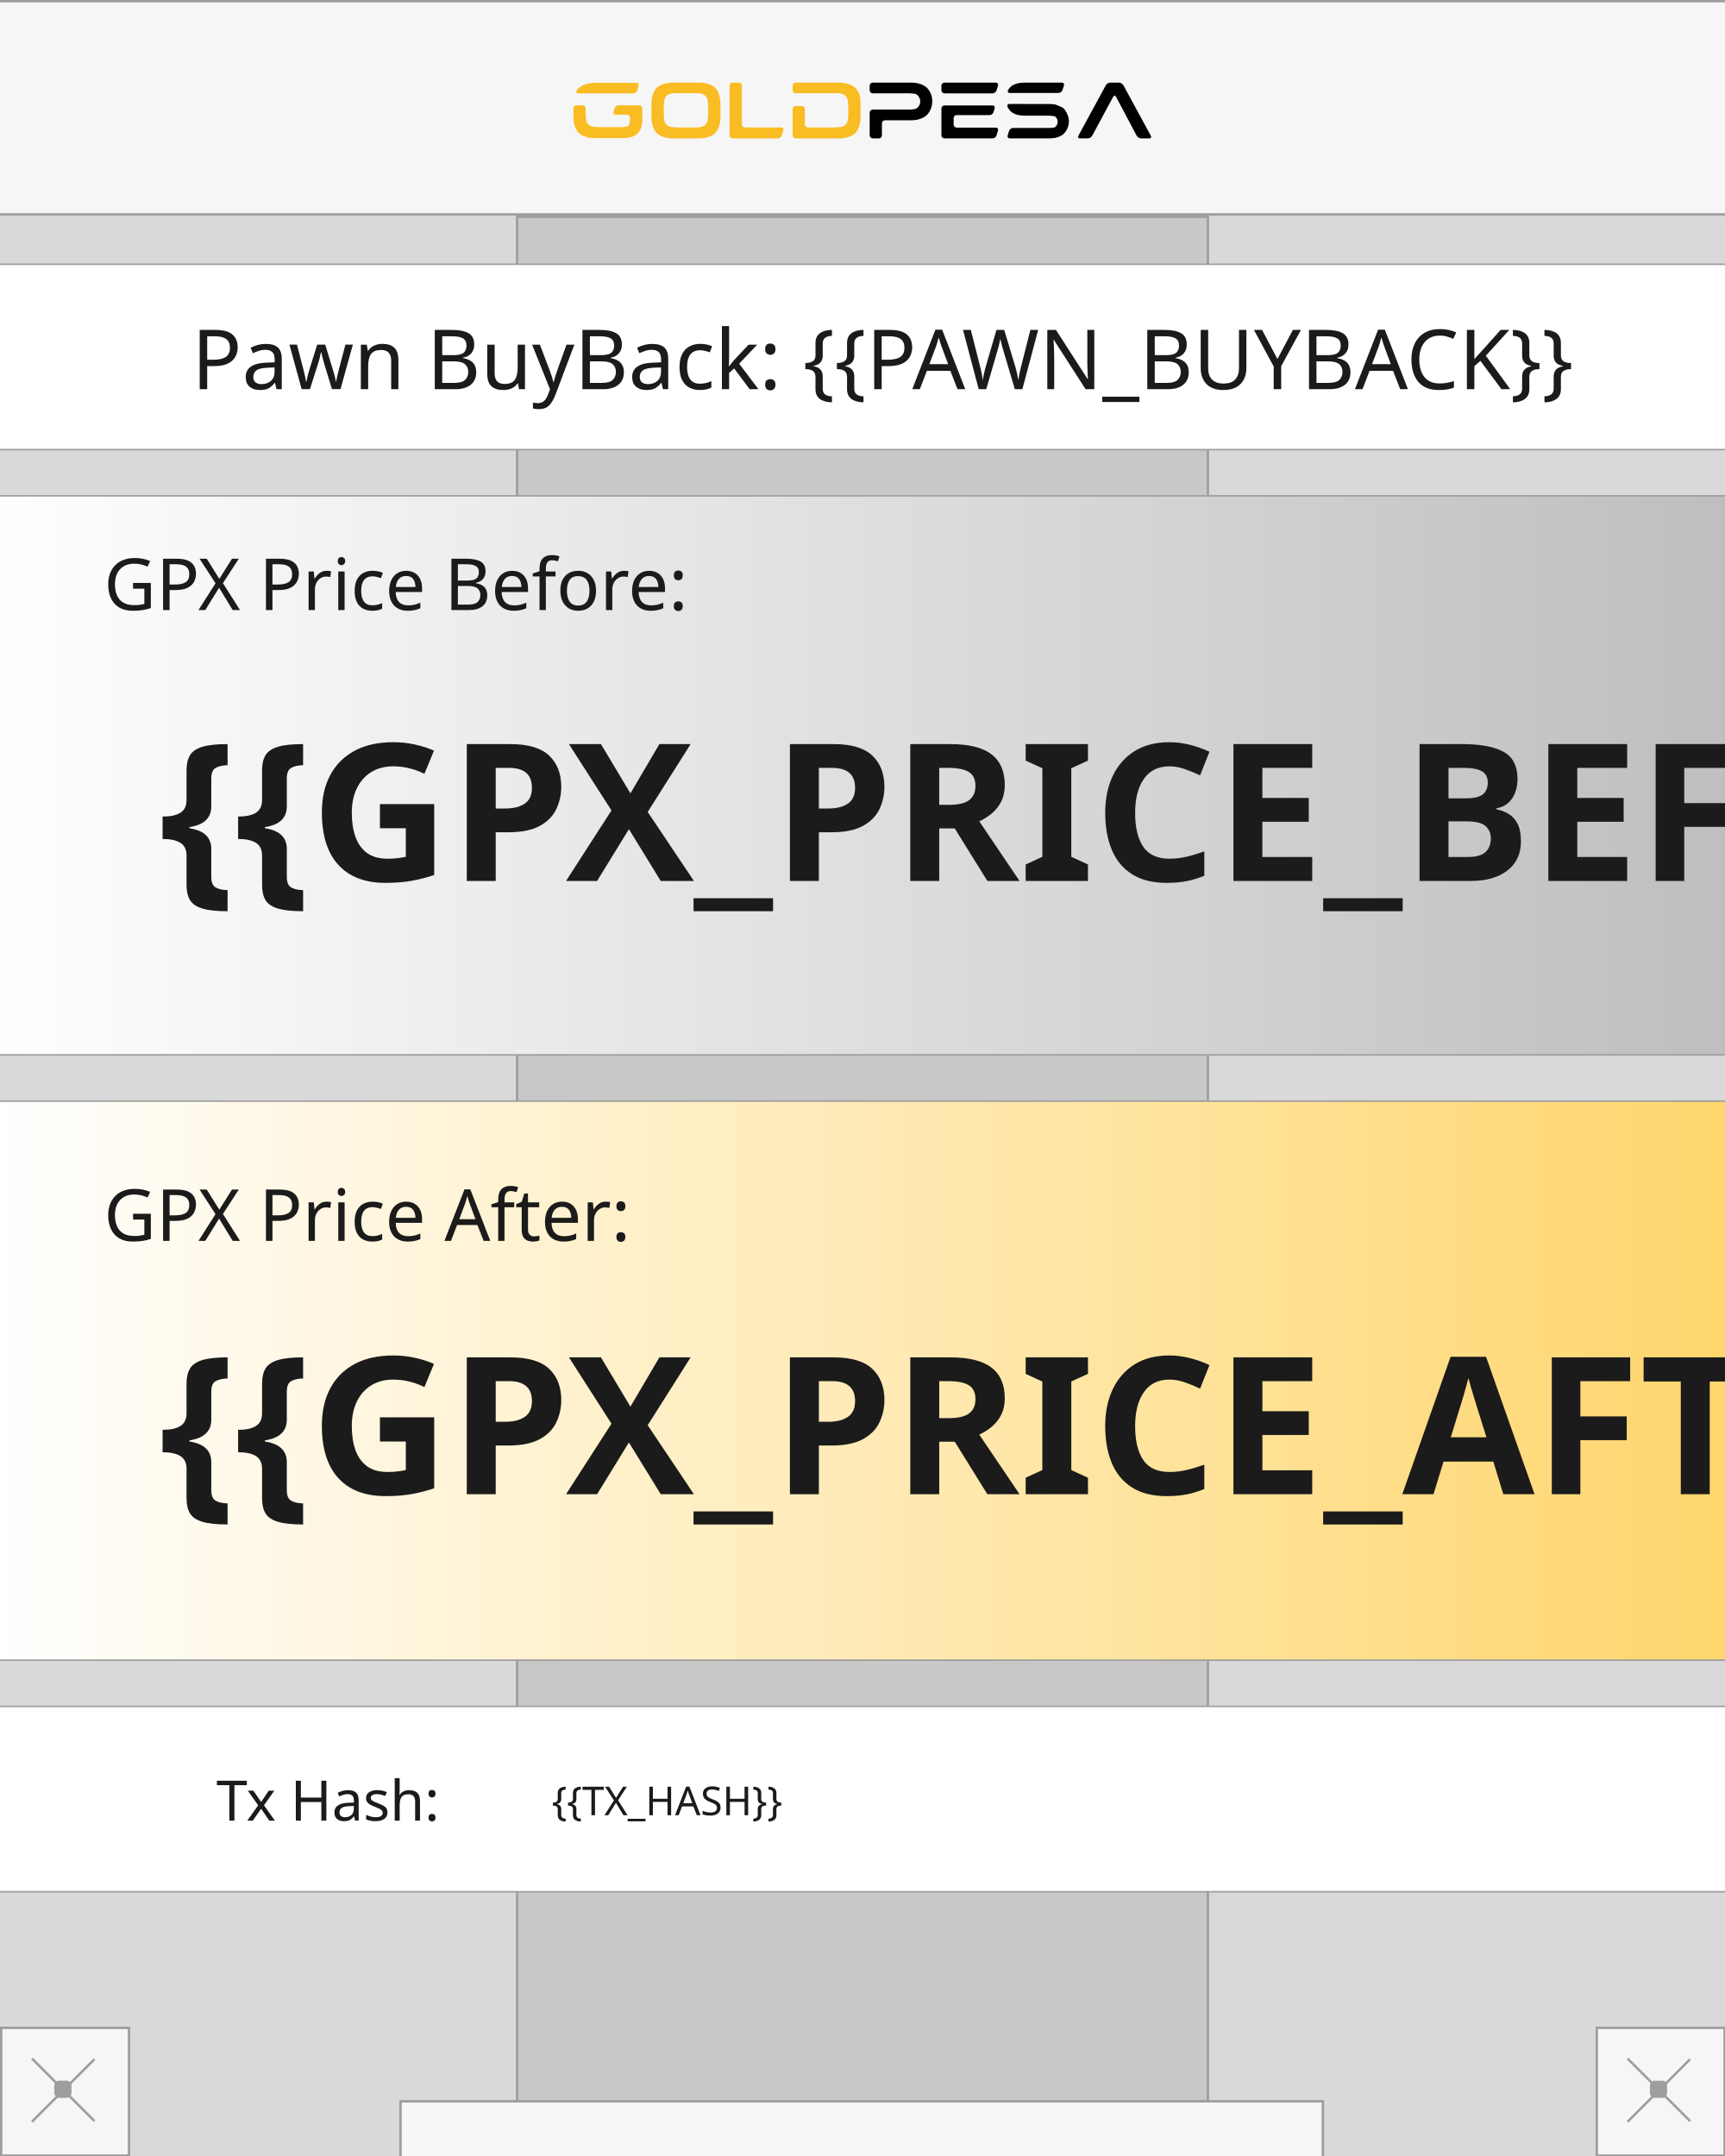
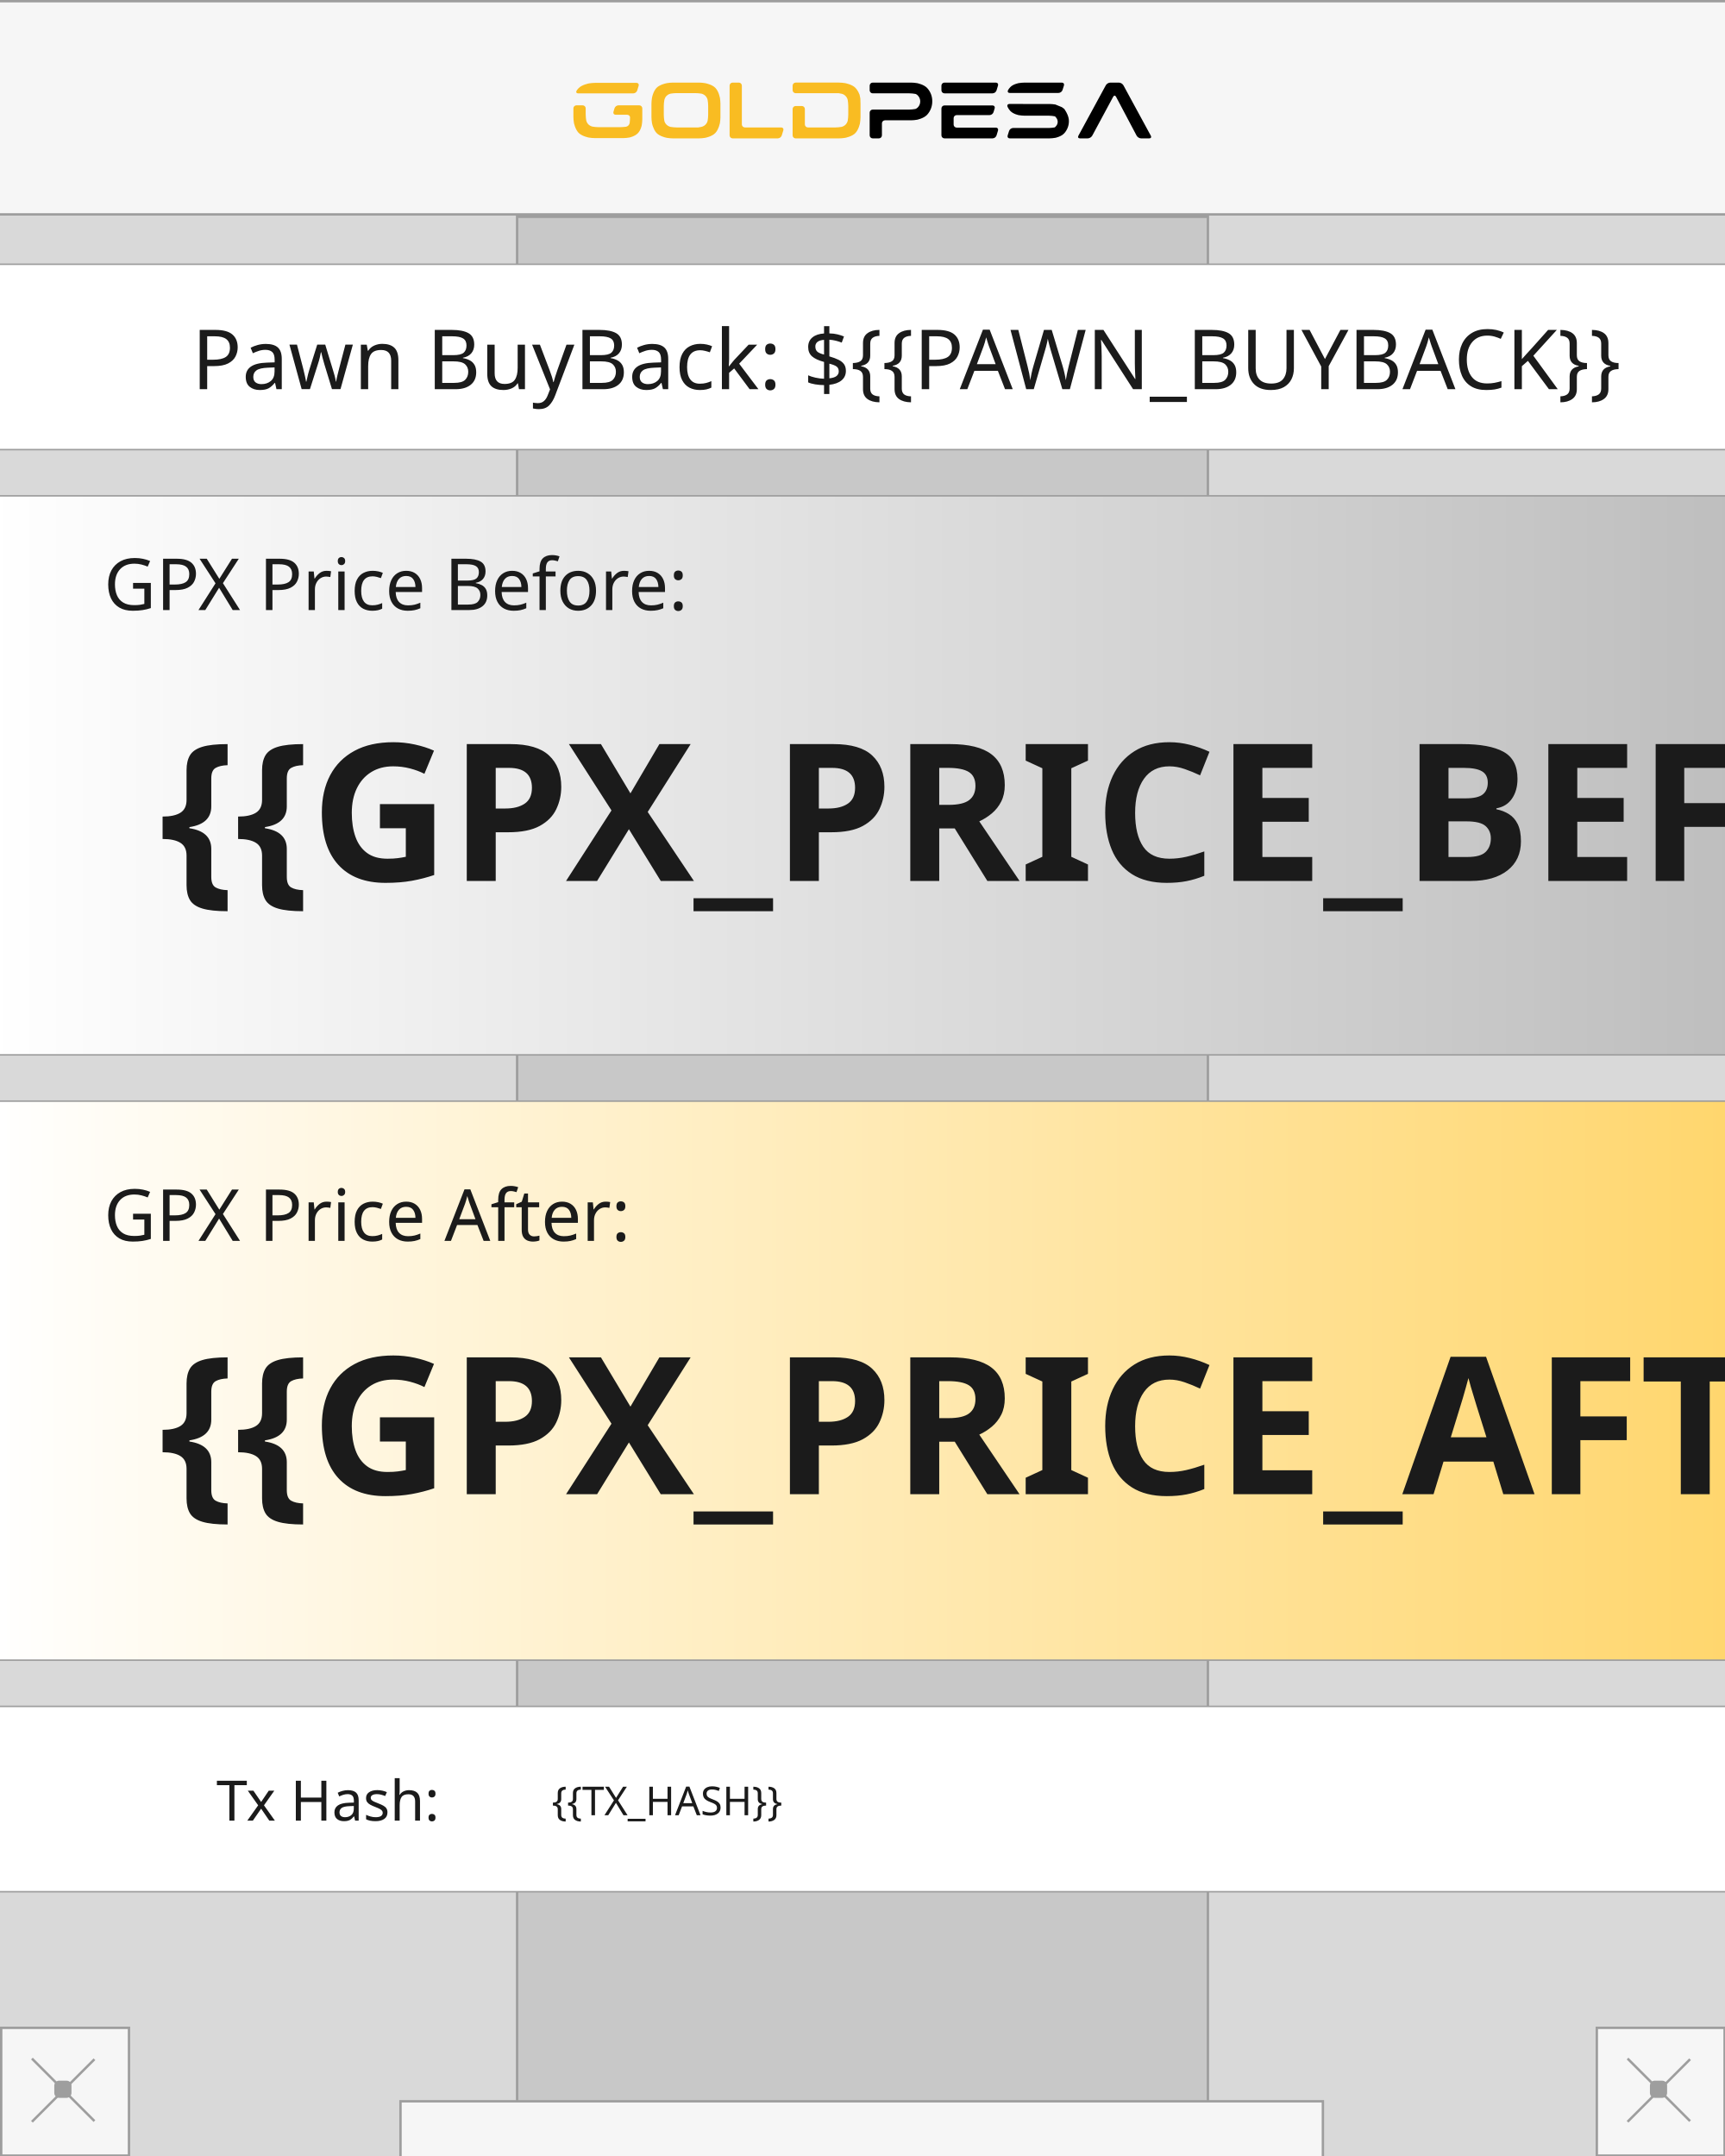
<svg xmlns="http://www.w3.org/2000/svg" width="1080" height="1350" viewBox="0 0 1080 1350" fill="none">
  <g clip-path="url(#clip0_2911_297)">
    <rect width="1080" height="1350" fill="#D9D9D9" />
    <rect x="323.75" y="135.75" width="432.5" height="1218.5" fill="#C8C8C8" stroke="#9E9E9E" stroke-width="1.5" />
    <rect x="-6.25" y="0.75" width="1091.5" height="133.5" fill="#F6F6F6" stroke="#9E9E9E" stroke-width="1.5" />
    <g clip-path="url(#clip1_2911_297)">
      <path d="M360.894 65.95C360.391 65.951 359.909 66.151 359.554 66.507C359.199 66.862 358.998 67.343 358.997 67.846V73.181C359.017 74.442 359.13 75.701 359.337 76.946C359.337 76.946 360.025 80.717 362.136 83.054C364.282 85.358 368.669 86.144 368.669 86.144C369.914 86.349 371.172 86.461 372.434 86.479H390.302C391.562 86.457 392.818 86.331 394.058 86.103C394.058 86.103 397.328 85.439 399.235 83.544C401.157 81.676 401.766 78.549 401.766 78.549C401.986 77.308 402.108 76.051 402.129 74.79V67.846C402.127 67.344 401.927 66.862 401.571 66.507C401.216 66.151 400.735 65.951 400.232 65.95H387.192C386.65 65.973 386.128 66.159 385.693 66.483C385.258 66.808 384.93 67.255 384.752 67.767L384.078 70.026C383.778 71.027 384.387 71.845 385.431 71.845H392.565C393.608 71.845 394.462 72.572 394.462 73.46C394.462 74.349 394.36 75.926 394.237 76.96C394.135 77.542 393.869 78.084 393.471 78.521C393.066 78.958 392.53 79.253 391.943 79.36C390.691 79.522 389.431 79.611 388.169 79.626H374.732C373.471 79.606 372.214 79.492 370.97 79.284C370.024 79.068 369.152 78.607 368.442 77.946C367.734 77.248 367.242 76.361 367.025 75.391C366.822 74.146 366.711 72.887 366.693 71.626V67.845C366.691 67.343 366.491 66.861 366.136 66.506C365.781 66.151 365.299 65.95 364.797 65.948H360.894V65.95Z" fill="#F9BC22" />
      <path d="M360.98 56.81C360.479 57.727 360.924 58.475 361.968 58.475H396.493C397.036 58.451 397.559 58.266 397.996 57.943C398.433 57.62 398.765 57.175 398.948 56.663L399.858 53.699C400.164 52.702 399.562 51.887 398.52 51.887H372.525C371.263 51.906 370.005 52.018 368.759 52.22C368.759 52.22 364.276 53.023 362.191 55.262C361.733 55.734 361.328 56.253 360.98 56.81Z" fill="#F9BC22" />
      <path d="M437.605 86.651H421.315C420.053 86.633 418.795 86.521 417.55 86.317C416.712 86.15 415.887 85.921 415.083 85.634C414.341 85.376 413.622 85.056 412.934 84.678C412.219 84.294 411.569 83.803 411.005 83.22C410.484 82.632 410.037 81.981 409.675 81.284C409.339 80.642 409.05 79.977 408.811 79.293C408.557 78.582 408.353 77.854 408.203 77.114C407.996 75.87 407.883 74.612 407.864 73.351V65.014C407.883 63.753 407.993 62.494 408.195 61.249C408.344 60.494 408.546 59.75 408.8 59.024C409.035 58.334 409.322 57.662 409.657 57.014C410.012 56.319 410.454 55.673 410.974 55.092C411.531 54.52 412.175 54.041 412.882 53.672C413.576 53.299 414.299 52.984 415.044 52.73C415.862 52.445 416.7 52.218 417.55 52.05C418.795 51.846 420.053 51.734 421.315 51.715V51.716H437.607C438.868 51.735 440.127 51.846 441.372 52.047C442.228 52.215 443.071 52.443 443.895 52.729C444.641 52.982 445.365 53.297 446.058 53.67C446.761 54.038 447.398 54.518 447.945 55.093C448.464 55.666 448.906 56.304 449.262 56.991C449.597 57.629 449.883 58.291 450.118 58.972C450.371 59.688 450.573 60.42 450.722 61.164C450.926 62.409 451.038 63.667 451.057 64.929V73.438C451.036 74.698 450.919 75.956 450.706 77.198C450.552 77.931 450.347 78.653 450.092 79.358C449.853 80.033 449.565 80.69 449.23 81.322C448.872 82.007 448.429 82.645 447.913 83.22C447.359 83.805 446.715 84.298 446.005 84.679C445.317 85.058 444.597 85.379 443.855 85.636C443.045 85.924 442.215 86.153 441.371 86.32C440.125 86.522 438.867 86.633 437.605 86.651ZM423.636 58.304C422.375 58.323 421.117 58.431 419.871 58.628C419.581 58.689 419.297 58.777 419.024 58.892C418.39 59.147 417.812 59.523 417.32 59.998C416.847 60.489 416.474 61.068 416.223 61.701C416.105 61.983 416.012 62.276 415.946 62.574C415.727 63.816 415.607 65.073 415.587 66.334V71.882C415.606 73.143 415.719 74.401 415.925 75.645C415.987 75.93 416.079 76.208 416.197 76.475C416.462 77.095 416.851 77.654 417.339 78.118C417.838 78.583 418.417 78.954 419.049 79.212C419.315 79.324 419.591 79.41 419.873 79.47C421.118 79.669 422.377 79.778 423.638 79.797H437.21C437.213 79.797 438.053 79.646 439.08 79.458C439.375 79.396 439.664 79.307 439.942 79.193C440.568 78.948 441.141 78.584 441.627 78.12C441.899 77.865 442.138 77.577 442.34 77.263C442.509 77 442.654 76.723 442.774 76.435C442.895 76.154 442.987 75.862 443.05 75.563C443.251 74.318 443.361 73.059 443.38 71.798V66.323C443.361 65.062 443.246 63.804 443.038 62.56C442.973 62.259 442.88 61.964 442.761 61.68C442.642 61.391 442.499 61.112 442.333 60.848C442.138 60.536 441.905 60.249 441.64 59.993C441.146 59.514 440.563 59.136 439.924 58.882C439.648 58.767 439.362 58.679 439.07 58.62C437.824 58.428 436.566 58.323 435.305 58.305L423.636 58.304Z" fill="#F9BC22" />
      <path d="M456.792 84.757C456.794 85.259 456.994 85.74 457.349 86.095C457.705 86.45 458.186 86.65 458.689 86.652H486.978C487.521 86.627 488.044 86.442 488.482 86.119C488.919 85.796 489.251 85.351 489.435 84.84L490.432 81.612C490.74 80.613 490.139 79.798 489.096 79.798H466.36C465.858 79.797 465.376 79.597 465.021 79.242C464.665 78.887 464.465 78.405 464.463 77.903V53.612C464.462 53.109 464.261 52.628 463.906 52.272C463.551 51.917 463.069 51.717 462.567 51.715H458.69C458.187 51.717 457.706 51.917 457.351 52.272C456.995 52.628 456.795 53.109 456.793 53.612V84.757H456.792Z" fill="#F9BC22" />
      <path d="M496.248 84.758C496.25 85.26 496.45 85.742 496.806 86.097C497.161 86.452 497.642 86.652 498.145 86.653H525.307C526.568 86.634 527.827 86.523 529.072 86.321C529.072 86.321 533.542 85.528 535.632 83.216C537.707 80.945 538.408 77.199 538.408 77.199C538.621 75.957 538.737 74.7 538.757 73.44V64.926C538.757 63.884 538.713 62.443 538.66 61.722C538.539 60.886 538.371 60.058 538.157 59.24C538.156 59.239 537.796 58.463 537.357 57.516C536.903 56.629 536.324 55.811 535.639 55.087C533.604 52.845 529.071 52.044 529.071 52.044C527.826 51.843 526.567 51.732 525.306 51.713H498.145C497.642 51.715 497.161 51.915 496.806 52.271C496.45 52.626 496.25 53.107 496.248 53.61V56.46C496.25 56.962 496.45 57.444 496.806 57.799C497.161 58.154 497.642 58.354 498.145 58.355L523.006 58.344C524.049 58.343 524.963 58.343 525.039 58.344C525.115 58.346 526.138 58.54 527.159 58.757C527.992 58.992 528.748 59.442 529.351 60.062C530.063 60.762 530.554 61.655 530.763 62.631C530.961 63.877 531.07 65.135 531.089 66.397V71.806C531.069 73.068 530.957 74.326 530.753 75.572C530.531 76.544 530.031 77.431 529.314 78.125C528.605 78.79 527.731 79.254 526.782 79.466C525.537 79.674 524.279 79.787 523.018 79.806H505.815C505.313 79.805 504.831 79.605 504.476 79.25C504.12 78.895 503.92 78.413 503.918 77.911V68.272C503.917 67.77 503.716 67.288 503.361 66.933C503.006 66.578 502.524 66.377 502.022 66.376H498.146C497.644 66.377 497.162 66.578 496.807 66.933C496.451 67.288 496.251 67.77 496.25 68.272V84.758H496.248Z" fill="#F9BC22" />
      <path d="M544.493 84.753C544.494 85.255 544.695 85.736 545.05 86.091C545.405 86.446 545.887 86.646 546.389 86.648H550.265C550.767 86.646 551.249 86.446 551.604 86.091C551.959 85.736 552.16 85.255 552.162 84.753V77.222C552.163 76.72 552.364 76.238 552.719 75.883C553.074 75.528 553.556 75.328 554.058 75.327H570.419C571.68 75.307 572.938 75.188 574.18 74.971C574.18 74.971 578.363 74.173 580.509 71.803C582.587 69.501 583.719 66.499 583.677 63.398C583.719 60.343 582.585 57.388 580.511 55.145C578.416 52.841 574.181 52.063 574.181 52.063C572.938 51.853 571.68 51.738 570.419 51.719H546.389C545.887 51.72 545.405 51.921 545.05 52.276C544.695 52.631 544.494 53.113 544.493 53.615V56.548C544.494 57.05 544.695 57.532 545.05 57.887C545.405 58.243 545.887 58.443 546.389 58.444H569.393C570.653 58.466 571.91 58.588 573.151 58.81C573.151 58.81 573.914 58.96 574.801 59.976C575.681 60.934 576.162 62.192 576.145 63.493C576.152 64.807 575.675 66.077 574.804 67.06C573.852 68.094 573.07 68.248 573.07 68.248C571.828 68.467 570.571 68.588 569.31 68.61H546.389C545.887 68.612 545.405 68.812 545.05 69.167C544.695 69.523 544.494 70.004 544.493 70.507V84.752V84.753Z" fill="black" />
      <path d="M589.415 84.749C589.417 85.251 589.617 85.733 589.973 86.088C590.328 86.443 590.81 86.643 591.312 86.644H621.456C621.998 86.621 622.521 86.435 622.957 86.112C623.393 85.789 623.723 85.343 623.904 84.831L624.847 81.72C625.151 80.722 624.545 79.907 623.502 79.907H598.953C598.451 79.905 597.969 79.704 597.614 79.349C597.258 78.993 597.058 78.512 597.057 78.009V73.966C597.058 73.463 597.258 72.982 597.614 72.626C597.969 72.271 598.451 72.07 598.953 72.068H619.569C620.111 72.045 620.634 71.859 621.071 71.536C621.507 71.212 621.836 70.766 622.017 70.254L622.753 67.835C623.057 66.837 622.45 66.02 621.408 66.02H591.31C590.808 66.022 590.326 66.222 589.971 66.578C589.616 66.933 589.415 67.414 589.414 67.917V84.749H589.415Z" fill="black" />
      <path d="M589.415 56.551C589.416 57.053 589.617 57.535 589.972 57.89C590.327 58.245 590.809 58.446 591.311 58.447H621.455C621.998 58.423 622.52 58.238 622.957 57.914C623.393 57.591 623.722 57.145 623.903 56.633L624.847 53.536C625.15 52.539 624.544 51.723 623.501 51.723H591.31C590.808 51.724 590.326 51.925 589.971 52.28C589.616 52.635 589.415 53.117 589.414 53.619V56.551H589.415Z" fill="black" />
      <path d="M630.875 84.841C630.56 85.836 631.156 86.649 632.198 86.649H657.009C658.269 86.628 659.526 86.505 660.767 86.284C660.767 86.284 664.423 85.565 666.334 83.423C668.242 81.31 669.276 78.551 669.226 75.704C669.226 72.81 667.344 69.806 667.344 69.806C666.79 68.921 666.336 68.198 666.334 68.197C666.333 68.196 665.641 67.696 664.794 67.087L660.771 65.445C659.527 65.24 658.269 65.126 657.008 65.107H640.718C640.686 65.107 639.717 65.092 638.675 65.092H631.967C630.924 65.092 630.395 65.882 630.794 66.845C631.214 67.766 631.772 68.617 632.45 69.368C634.299 71.439 637.819 72.097 637.819 72.097C639.063 72.308 640.32 72.424 641.581 72.444H656.802C658.054 72.467 659.301 72.602 660.528 72.846L661.214 73.633C661.862 74.373 662.216 75.326 662.209 76.309C662.202 77.293 661.834 78.24 661.175 78.971C660.942 79.252 660.69 79.516 660.418 79.76C659.18 79.994 657.924 80.123 656.664 80.145H634.257C633.713 80.17 633.189 80.355 632.749 80.676C632.31 80.998 631.976 81.442 631.788 81.953L630.875 84.841Z" fill="black" />
      <path d="M631.098 56.489C630.644 57.429 631.126 58.197 632.17 58.197H662.745C663.29 58.172 663.814 57.988 664.254 57.666C664.693 57.344 665.028 56.9 665.216 56.389L666.126 53.526C666.441 52.532 665.846 51.718 664.804 51.718H641.599C640.338 51.736 639.08 51.845 637.834 52.043C637.834 52.043 634.232 52.671 632.467 54.629C631.93 55.185 631.469 55.811 631.098 56.489Z" fill="black" />
      <path d="M711.64 84.975C711.932 85.46 712.339 85.867 712.824 86.159C713.309 86.451 713.858 86.62 714.424 86.651H719.524C720.567 86.651 721.013 85.9 720.515 84.986L703.337 53.382C703.039 52.899 702.628 52.495 702.14 52.205C701.652 51.915 701.101 51.747 700.535 51.716H695.147C694.581 51.748 694.03 51.916 693.542 52.206C693.054 52.496 692.644 52.899 692.345 53.382L675.167 84.986C674.669 85.903 675.115 86.651 676.158 86.651H681.026C681.592 86.62 682.143 86.451 682.63 86.16C683.116 85.869 683.526 85.465 683.822 84.981L696.951 60.58C697.446 59.661 698.249 59.664 698.737 60.587L711.64 84.975Z" fill="black" />
    </g>
    <rect x="-6.526" y="165.474" width="1103.05" height="116.052" fill="white" stroke="#9E9E9E" stroke-width="0.948" />
    <text fill="#1B1B1B" xml:space="preserve" style="white-space: pre" font-family="Roboto Mono" font-size="52" letter-spacing="0em">
-       <tspan x="120" y="243.698">Pawn BuyBack: {{PAWN_BUYBACK}}</tspan>
+       <tspan x="120" y="243.698">Pawn BuyBack: ${{PAWN_BUYBACK}}</tspan>
    </text>
    <rect x="-6.526" y="1068.47" width="1092.05" height="116.052" fill="white" stroke="#9E9E9E" stroke-width="0.948" />
    <text fill="#1B1B1B" xml:space="preserve" style="white-space: pre" font-family="Roboto Mono" font-size="35" letter-spacing="0em">
      <tspan x="135.453" y="1140.01">Tx Hash:</tspan>
    </text>
    <text fill="#1B1B1B" xml:space="preserve" style="white-space: pre" font-family="Roboto Mono" font-size="25" letter-spacing="0em">
      <tspan x="345.453" y="1136.62">{{TX_HASH}}</tspan>
    </text>
    <rect x="-6.526" y="689.474" width="1092.05" height="350.052" fill="url(#paint0_linear_2911_297)" stroke="#9E9E9E" stroke-width="0.948" />
    <text fill="#1B1B1B" xml:space="preserve" style="white-space: pre" font-family="Roboto Mono" font-size="45" letter-spacing="0em">
      <tspan x="65" y="776.979">GPX Price After:</tspan>
    </text>
    <text fill="#1B1B1B" xml:space="preserve" style="white-space: pre" font-family="Roboto Mono" font-size="120" font-weight="bold" letter-spacing="0em">
      <tspan x="100" y="935.611">{{GPX_PRICE_AFTER}}</tspan>
    </text>
    <rect x="-6.526" y="310.474" width="1092.05" height="350.052" fill="url(#paint1_linear_2911_297)" stroke="#9E9E9E" stroke-width="0.948" />
    <text fill="#1B1B1B" xml:space="preserve" style="white-space: pre" font-family="Roboto Mono" font-size="45" letter-spacing="0em">
      <tspan x="65" y="381.979">GPX Price Before:</tspan>
    </text>
    <text fill="#1B1B1B" xml:space="preserve" style="white-space: pre" font-family="Roboto Mono" font-size="120" font-weight="bold" letter-spacing="0em">
      <tspan x="100" y="551.611">{{GPX_PRICE_BEFORE}}</tspan>
    </text>
    <rect x="250.75" y="1315.75" width="577.5" height="38.5" fill="#F6F6F6" stroke="#9E9E9E" stroke-width="1.5" />
    <rect x="0.75" y="1269.75" width="80" height="80" fill="#F6F6F6" stroke="#9E9E9E" stroke-width="1.5" />
    <path d="M19.991 1288.99L59.135 1328.13" stroke="#9E9E9E" stroke-width="1.538" />
    <path d="M19.991 1328.55L59.135 1289.41" stroke="#9E9E9E" stroke-width="1.538" />
    <rect x="33.986" y="1302.83" width="10.764" height="10.764" rx="3.075" fill="#9E9E9E" />
    <rect x="999.75" y="1269.75" width="80" height="80" fill="#F6F6F6" stroke="#9E9E9E" stroke-width="1.5" />
    <path d="M1018.99 1288.99L1058.13 1328.13" stroke="#9E9E9E" stroke-width="1.538" />
    <path d="M1018.99 1328.55L1058.13 1289.41" stroke="#9E9E9E" stroke-width="1.538" />
    <rect x="1032.99" y="1302.83" width="10.764" height="10.764" rx="3.075" fill="#9E9E9E" />
  </g>
  <defs>
    <linearGradient id="paint0_linear_2911_297" x1="1086" y1="864.5" x2="-7" y2="864.5" gradientUnits="userSpaceOnUse">
      <stop stop-color="#FFD66D" />
      <stop offset="1" stop-color="white" />
    </linearGradient>
    <linearGradient id="paint1_linear_2911_297" x1="1086" y1="485.5" x2="-7" y2="485.5" gradientUnits="userSpaceOnUse">
      <stop stop-color="#BEBEBE" />
      <stop offset="1" stop-color="white" />
    </linearGradient>
    <clipPath id="clip0_2911_297">
      <rect width="1080" height="1350" fill="white" />
    </clipPath>
    <clipPath id="clip1_2911_297">
      <rect width="361.722" height="34.94" fill="white" transform="translate(358.997 51.7134)" />
    </clipPath>
  </defs>
</svg>
